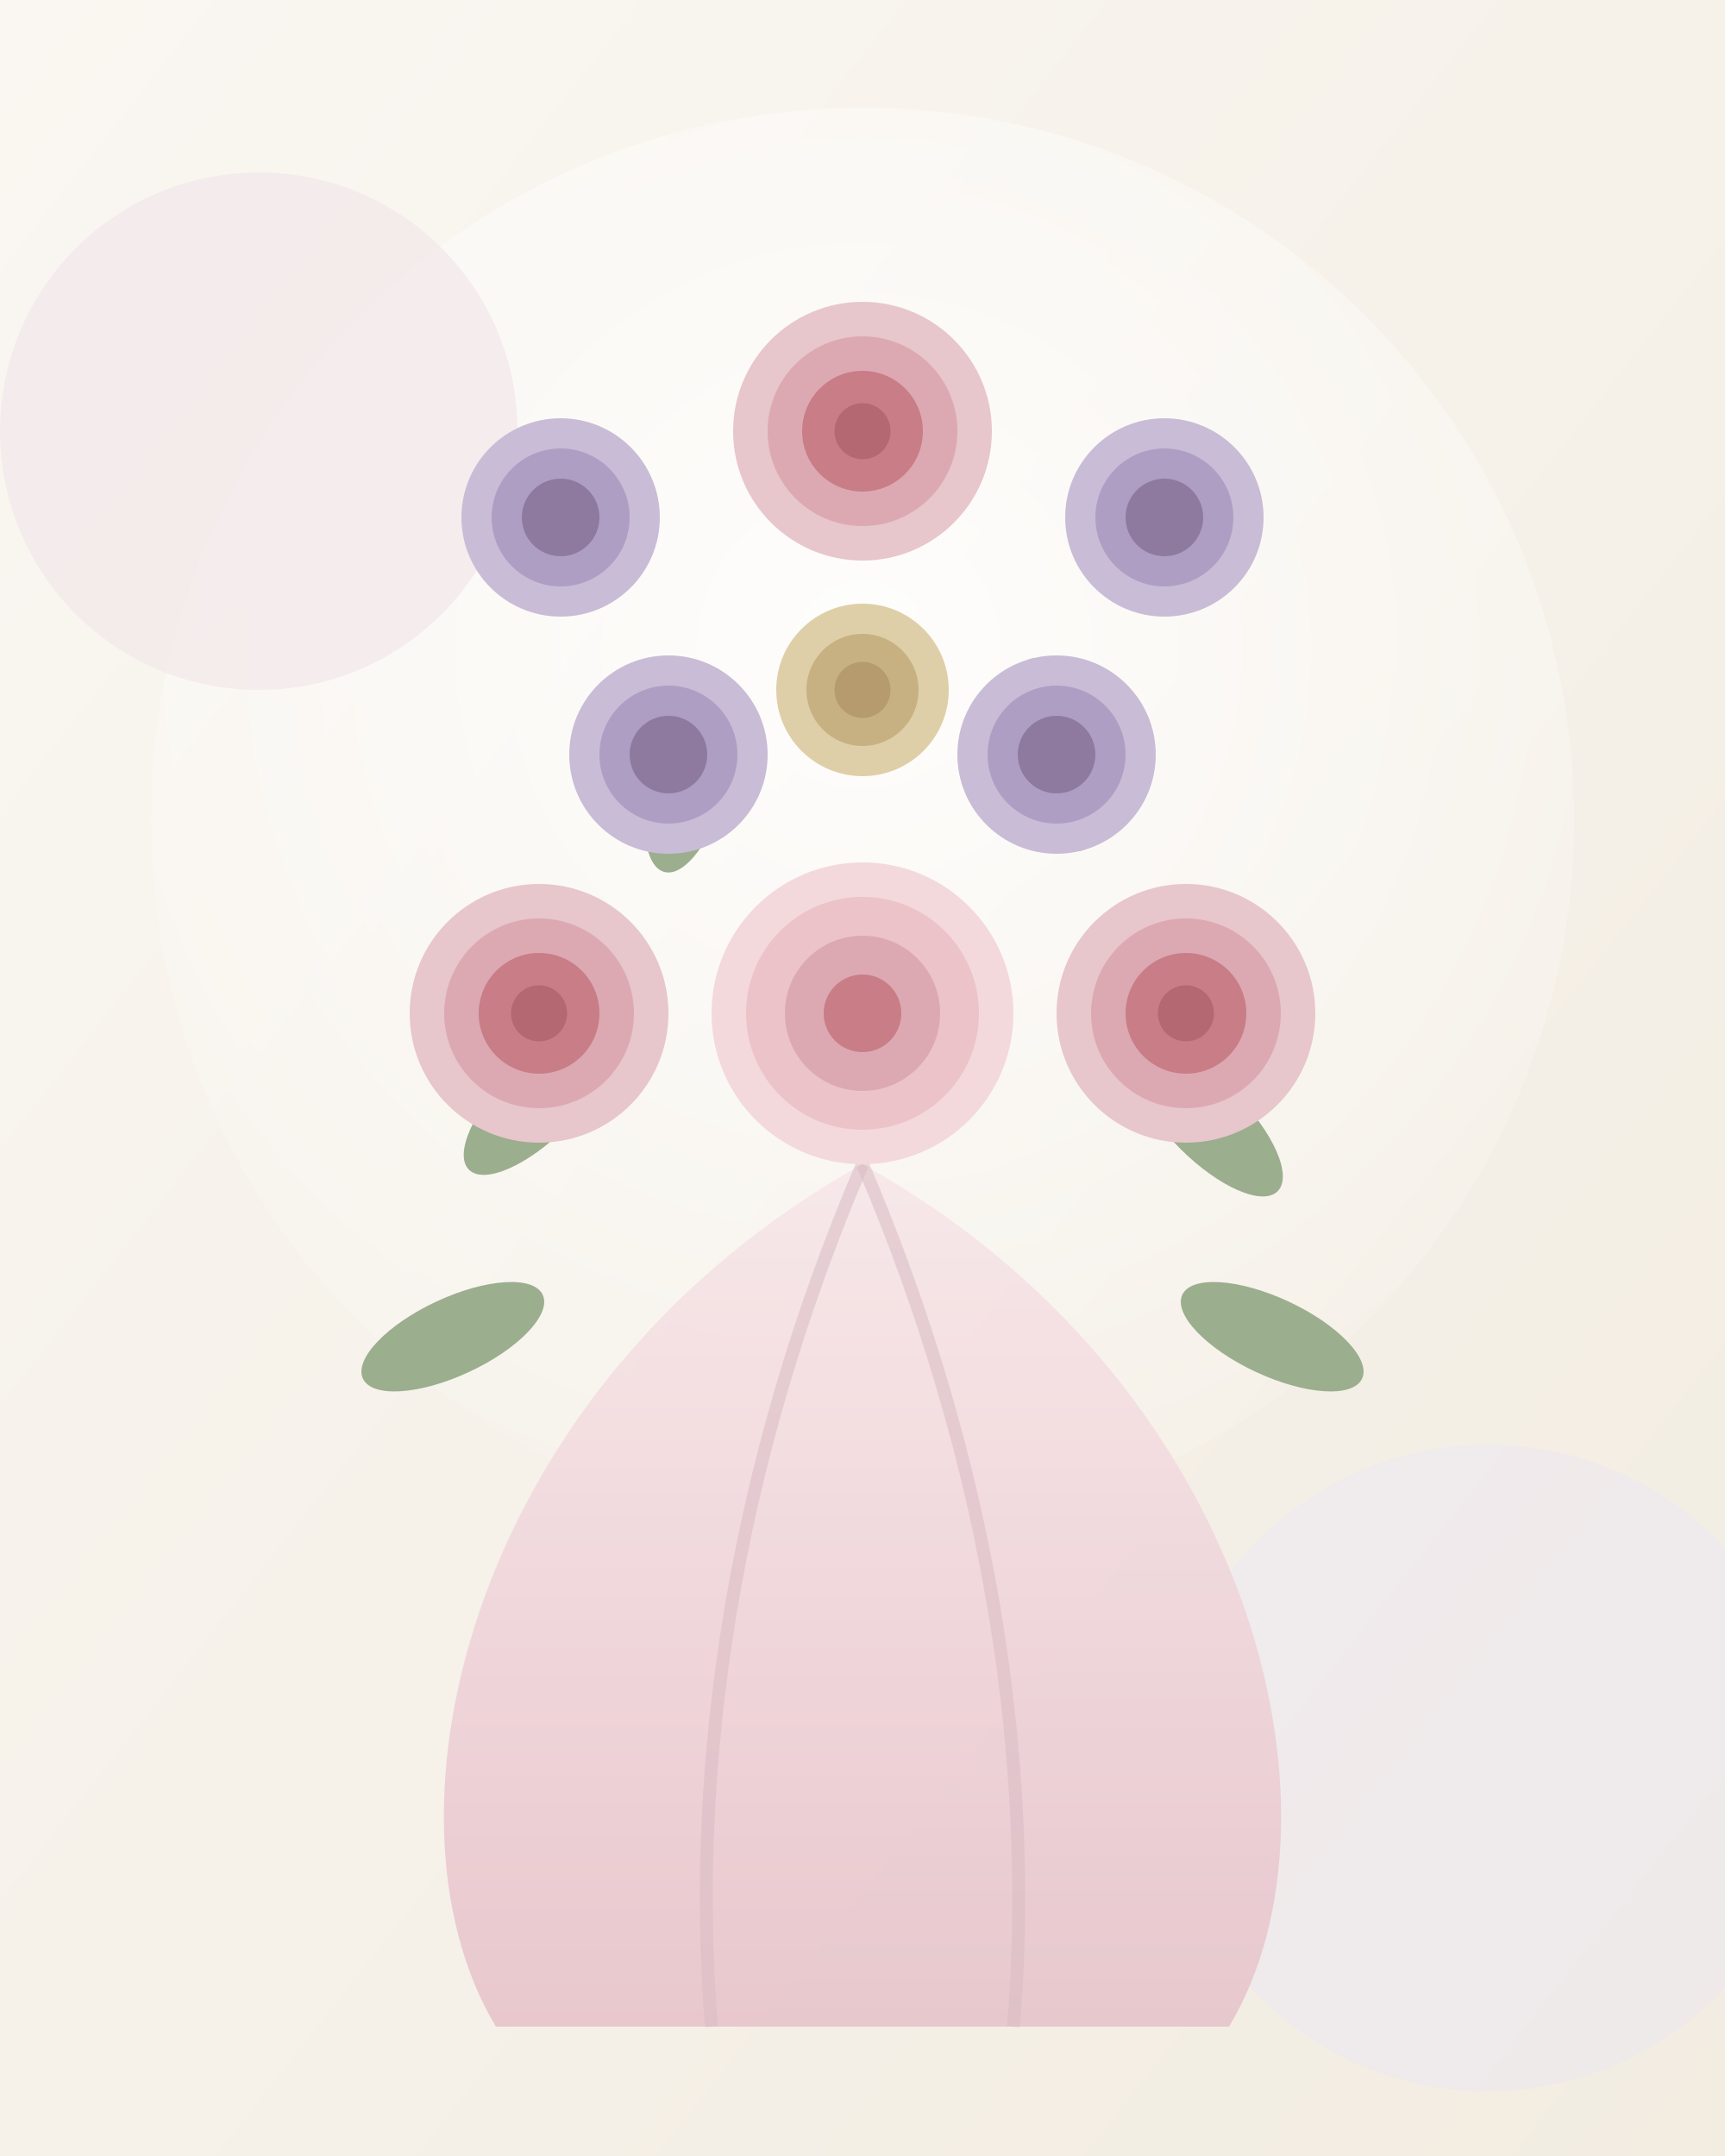
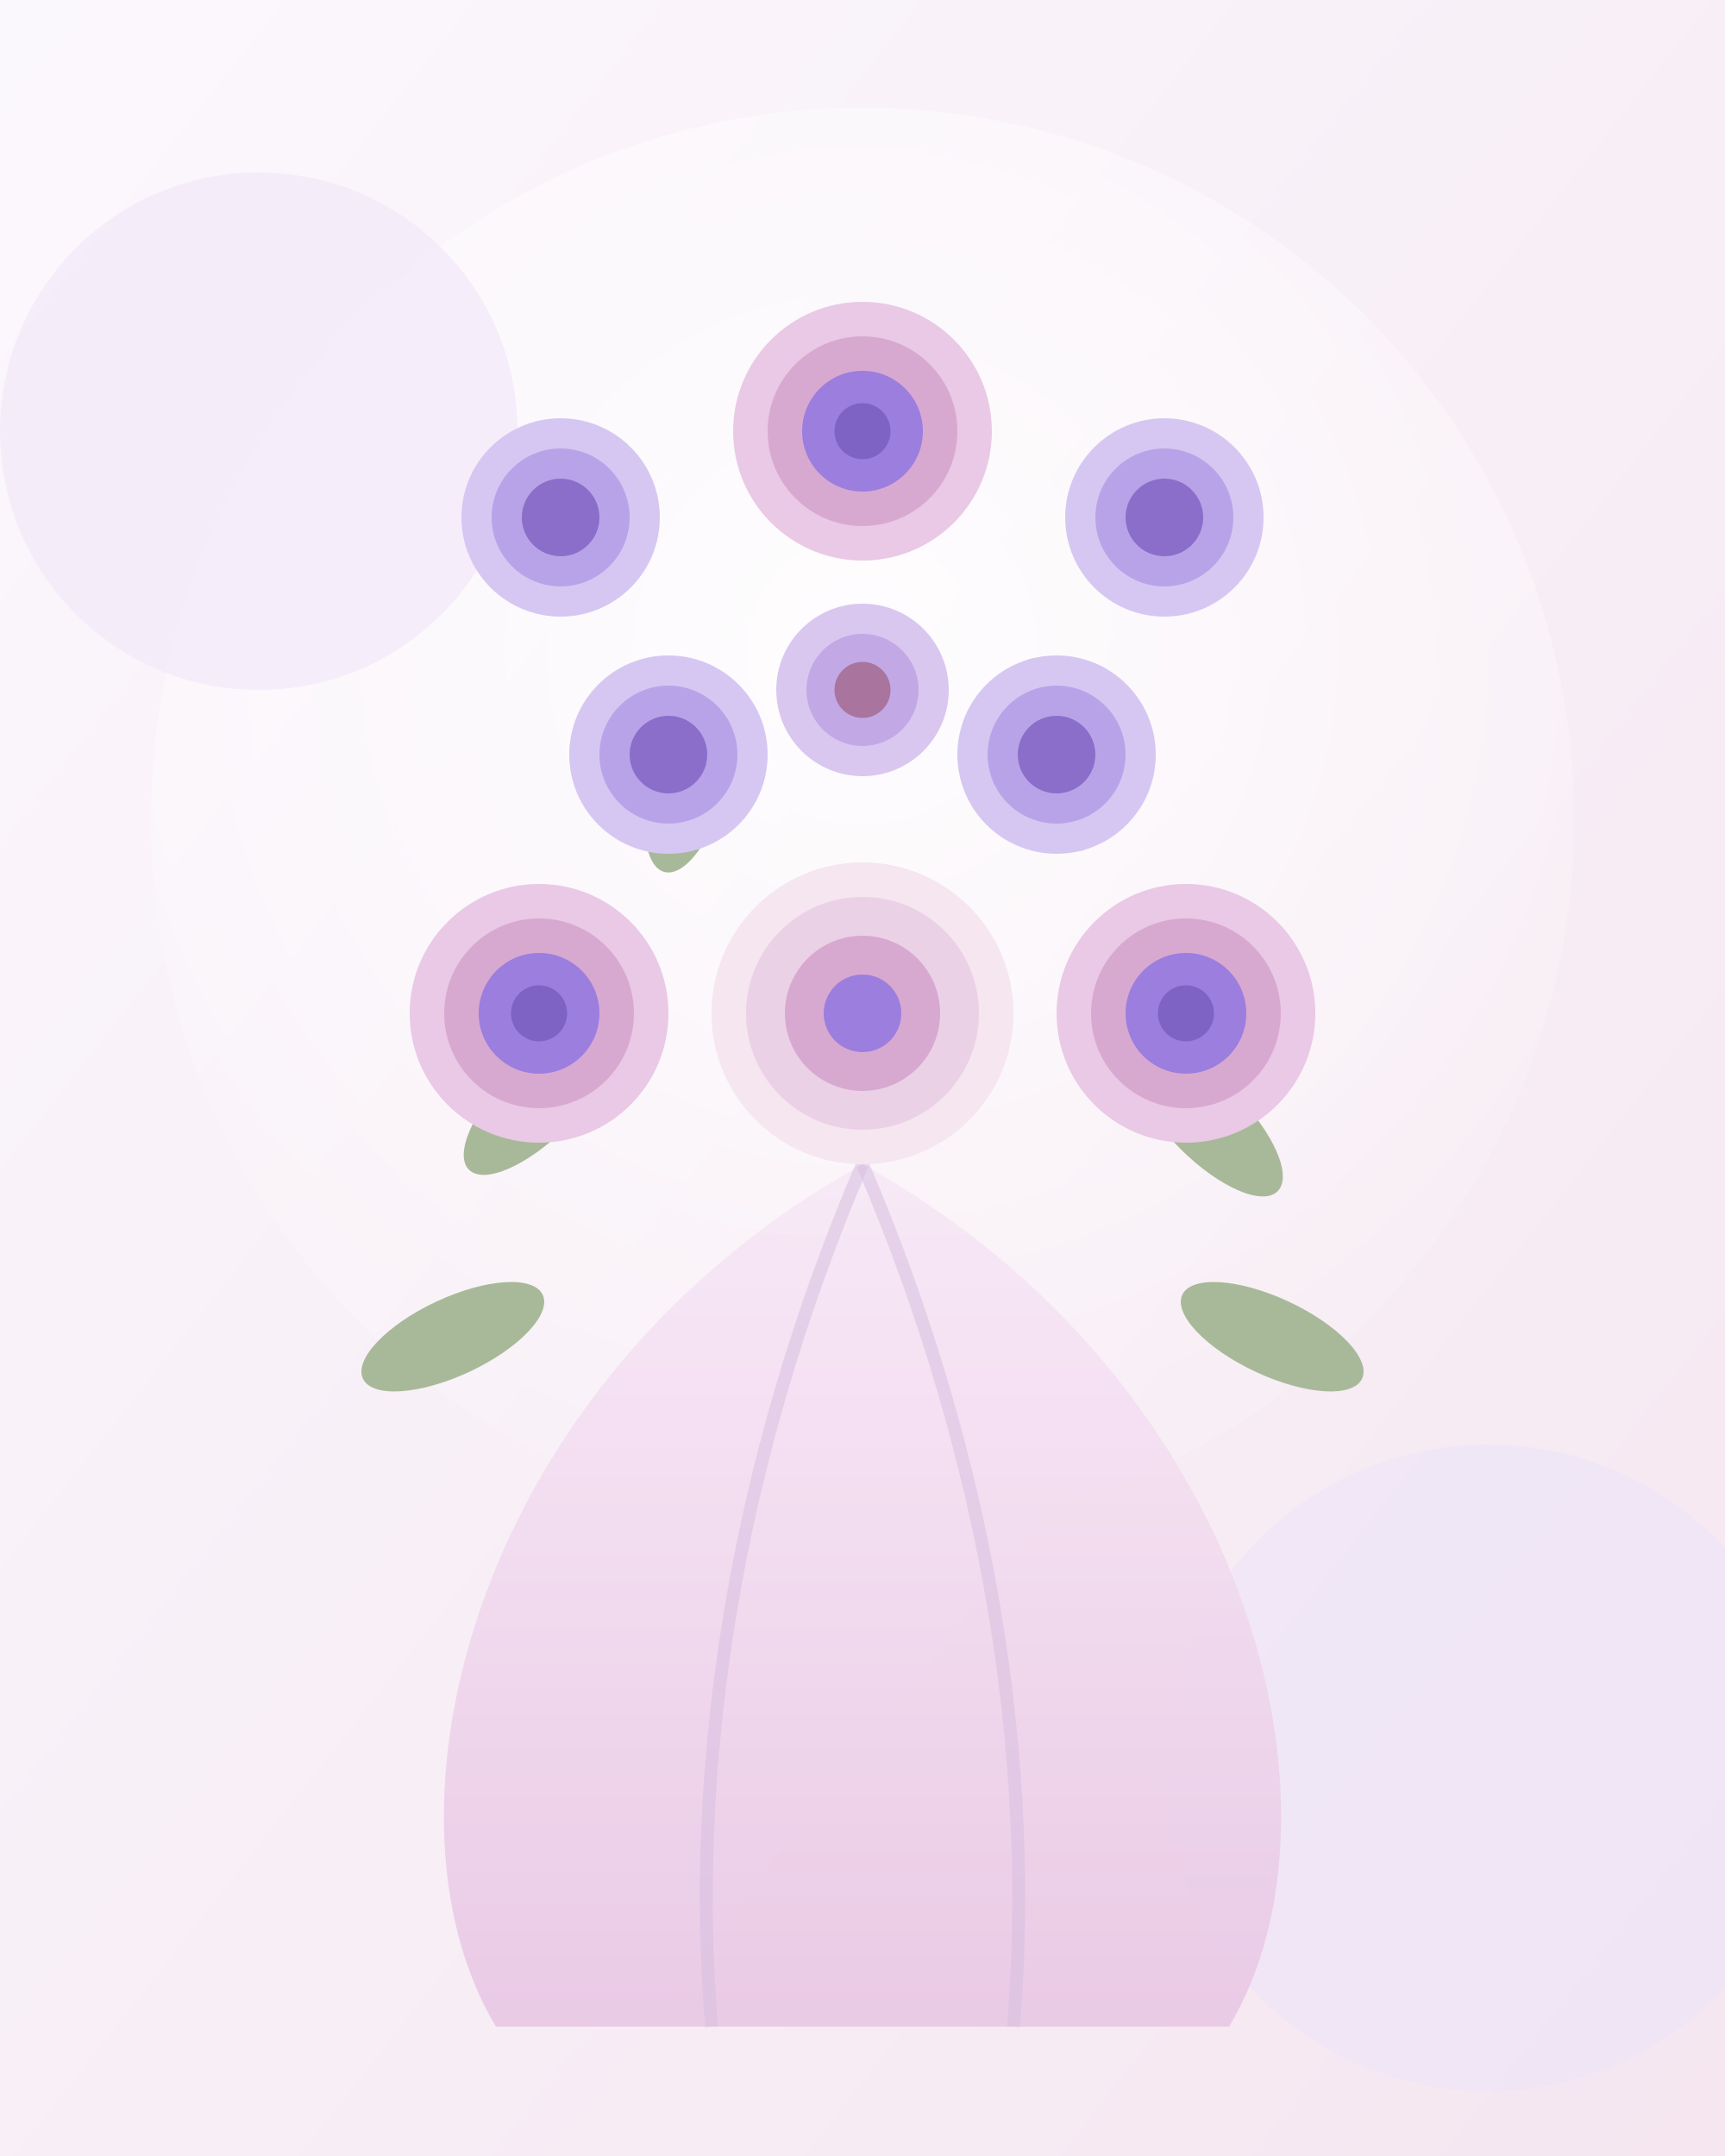
<svg xmlns="http://www.w3.org/2000/svg" viewBox="0 0 800 1000" width="800" height="1000" role="img" aria-label="Иллюстрация букета в пастельных тонах">
  <defs>
    <linearGradient id="cardBg" x1="0" y1="0" x2="1" y2="1">
-       <stop offset="0" stop-color="#FAF7F2" />
-       <stop offset="1" stop-color="#F2ECE1" />
+       <stop offset="0" stop-color="#FBF8FD" />
+       <stop offset="1" stop-color="#F5E6F0" />
    </linearGradient>
    <radialGradient id="cardGlow" cx="0.5" cy="0.38" r="0.7">
      <stop offset="0" stop-color="#FFFFFF" stop-opacity="0.85" />
      <stop offset="1" stop-color="#FFFFFF" stop-opacity="0" />
    </radialGradient>
    <linearGradient id="cardWrap" x1="0" y1="0" x2="0" y2="1">
-       <stop offset="0" stop-color="#F7E7E9" />
-       <stop offset="1" stop-color="#E7C6CC" />
+       <stop offset="0" stop-color="#F7E9F6" />
+       <stop offset="1" stop-color="#E9C9E5" />
    </linearGradient>
    <g id="bRose">
-       <circle r="60" fill="#E7C6CC" />
-       <circle r="44" fill="#DCA9B2" />
-       <circle r="28" fill="#C87D87" />
-       <circle r="13" fill="#B36872" />
+       <circle r="60" fill="#E9C9E5" />
+       <circle r="44" fill="#D8A9D0" />
+       <circle r="28" fill="#9B7EDE" />
+       <circle r="13" fill="#7E63C4" />
    </g>
    <g id="bLilac">
-       <circle r="46" fill="#C9BCD6" />
-       <circle r="32" fill="#AF9EC3" />
-       <circle r="18" fill="#8E7A9E" />
+       <circle r="46" fill="#D6C7F2" />
+       <circle r="32" fill="#B9A3E8" />
+       <circle r="18" fill="#8B6EC9" />
    </g>
    <g id="bPeony">
-       <circle r="70" fill="#F3D9DC" />
-       <circle r="54" fill="#EBC3C8" />
-       <circle r="36" fill="#DCA9B2" />
-       <circle r="18" fill="#C87D87" />
+       <circle r="70" fill="#F5E6F0" />
+       <circle r="54" fill="#EBD1E6" />
+       <circle r="36" fill="#D8A9D0" />
+       <circle r="18" fill="#9B7EDE" />
    </g>
    <g id="bGold">
-       <circle r="40" fill="#DFCFA8" />
-       <circle r="26" fill="#C7B182" />
-       <circle r="13" fill="#B59B6D" />
+       <circle r="40" fill="#D9C7F0" />
+       <circle r="26" fill="#C2A9E6" />
+       <circle r="13" fill="#A9749E" />
    </g>
    <g id="bLeaf">
-       <ellipse rx="46" ry="18" fill="#9BAE8E" />
+       <ellipse rx="46" ry="18" fill="#A8B99A" />
    </g>
  </defs>
  <rect width="800" height="1000" fill="url(#cardBg)" />
  <circle cx="400" cy="380" r="330" fill="url(#cardGlow)" />
-   <circle cx="120" cy="200" r="120" fill="#F2E7E9" opacity="0.7" />
-   <circle cx="690" cy="820" r="150" fill="#EDE7F0" opacity="0.6" />
+   <circle cx="120" cy="200" r="120" fill="#F2E8FA" opacity="0.7" />
+   <circle cx="690" cy="820" r="150" fill="#EDE4F8" opacity="0.6" />
  <g transform="translate(400 540)">
    <use href="#bLeaf" transform="translate(-150 -30) rotate(-45)" />
    <use href="#bLeaf" transform="translate(160 -20) rotate(45)" />
    <use href="#bLeaf" transform="translate(-190 80) rotate(-25)" />
    <use href="#bLeaf" transform="translate(190 80) rotate(25)" />
    <use href="#bLeaf" transform="translate(-80 -180) rotate(-75)" />
    <use href="#bLeaf" transform="translate(90 -190) rotate(75)" />
  </g>
  <path d="M400 540 C 220 640 170 840 230 940 L 570 940 C 630 840 580 640 400 540 Z" fill="url(#cardWrap)" opacity="0.95" />
-   <path d="M400 540 C 340 680 320 820 330 940" stroke="#D9BCC2" stroke-width="6" fill="none" opacity="0.55" />
-   <path d="M400 540 C 460 680 480 820 470 940" stroke="#D9BCC2" stroke-width="6" fill="none" opacity="0.55" />
+   <path d="M400 540 C 340 680 320 820 330 940" stroke="#D7BFE0" stroke-width="6" fill="none" opacity="0.55" />
+   <path d="M400 540 C 460 680 480 820 470 940" stroke="#D7BFE0" stroke-width="6" fill="none" opacity="0.55" />
  <use href="#bPeony" transform="translate(400 470)" />
  <use href="#bRose" transform="translate(250 470)" />
  <use href="#bRose" transform="translate(550 470)" />
  <use href="#bLilac" transform="translate(310 350)" />
  <use href="#bLilac" transform="translate(490 350)" />
  <use href="#bGold" transform="translate(400 320)" />
  <use href="#bRose" transform="translate(400 200)" />
  <use href="#bLilac" transform="translate(260 240)" />
  <use href="#bLilac" transform="translate(540 240)" />
</svg>
